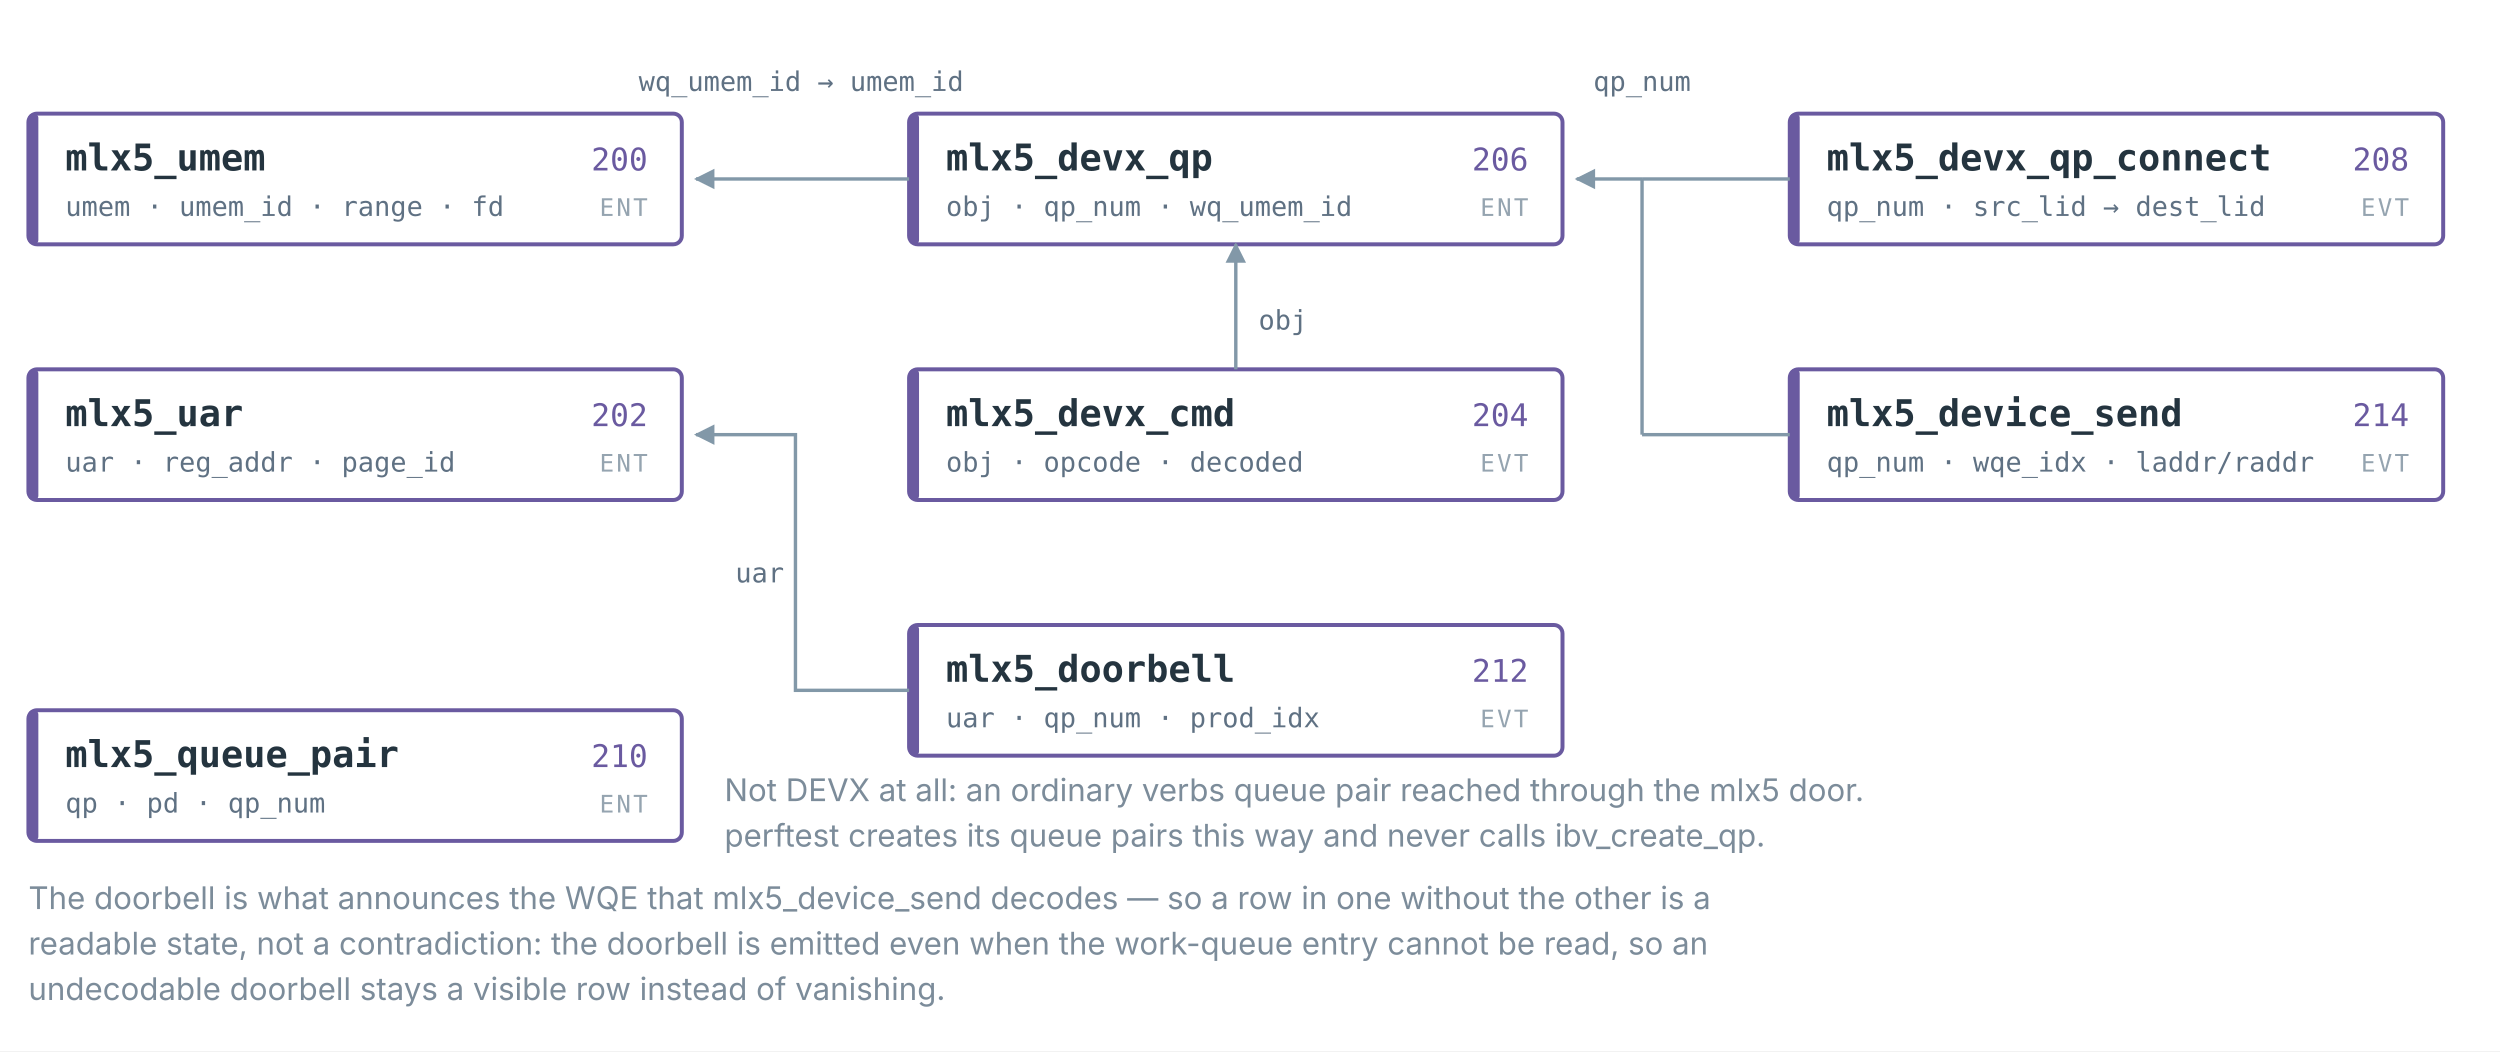
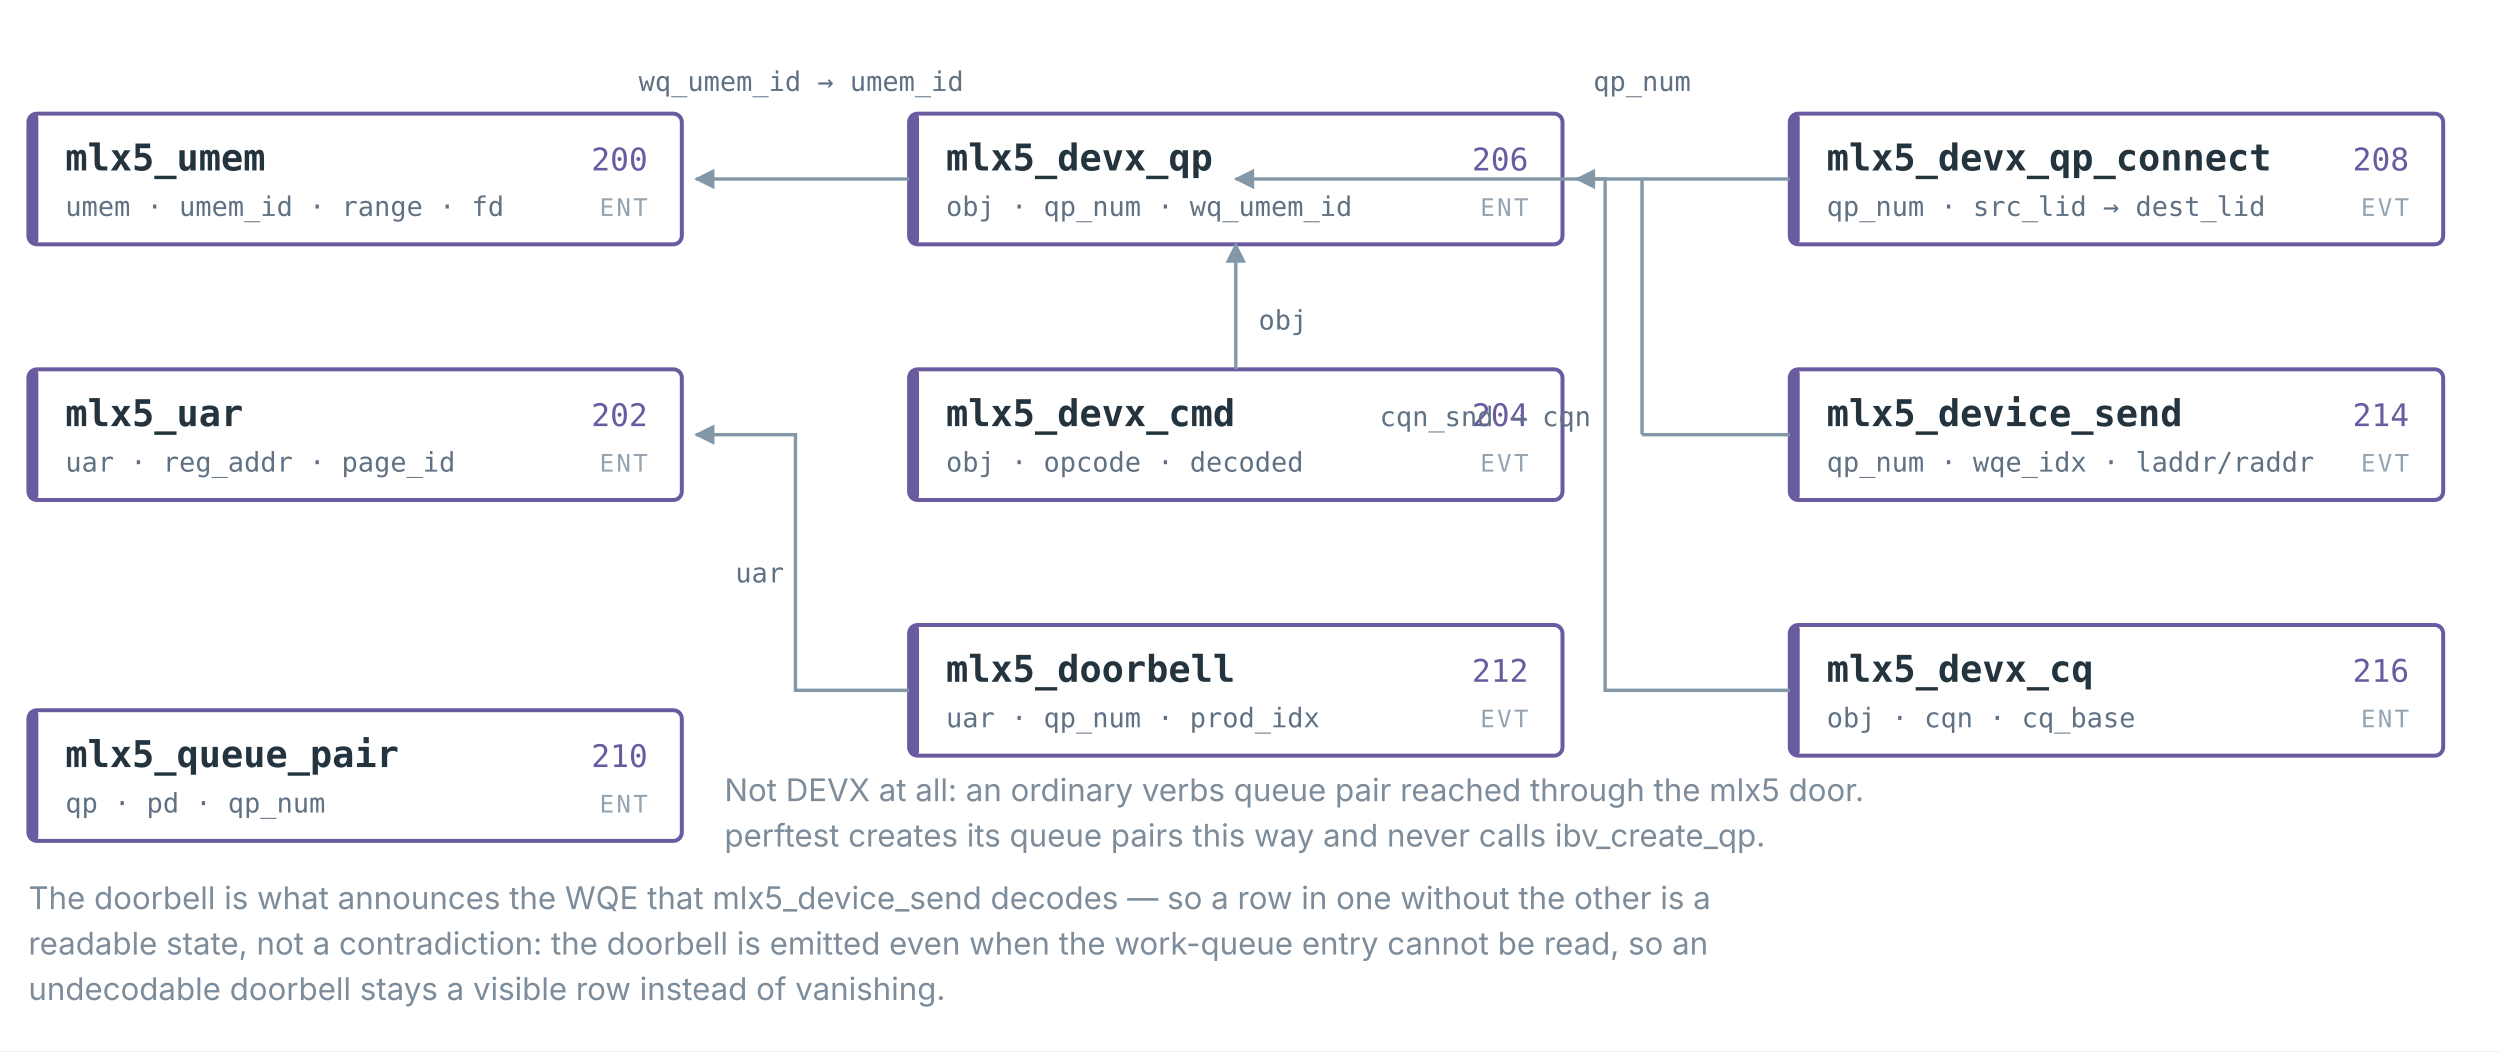
<svg xmlns="http://www.w3.org/2000/svg" viewBox="0 0 880 370" width="1496" height="629" font-family="Inter, Helvetica Neue, Arial, sans-serif">
  <rect width="880.0" height="370.0" fill="#ffffff" />
  <defs>
    <marker id="ar" viewBox="0 0 10 10" refX="9" refY="5" markerWidth="6" markerHeight="6" orient="auto-start-reverse">
      <path d="M0 0 L10 5 L0 10 z" fill="#8298a8" />
    </marker>
  </defs>
  <g>
    <rect x="10" y="40" width="230" height="46" rx="3" fill="#ffffff" stroke="#6a5aa0" stroke-width="1.4" />
    <rect x="10" y="40" width="3.5" height="46" rx="1.5" fill="#6a5aa0" />
    <text x="23" y="60" font-family="ui-monospace, SFMono-Regular, Menlo, monospace" font-size="13" font-weight="600" fill="#24343f">mlx5_umem</text>
    <text x="23" y="76" font-family="ui-monospace, SFMono-Regular, Menlo, monospace" font-size="9.5" fill="#5f7183">umem · umem_id · range · fd</text>
    <text x="228" y="60" fill="#6a5aa0" font-family="ui-monospace, SFMono-Regular, Menlo, monospace" font-size="11" font-weight="500" text-anchor="end">200</text>
    <text x="228" y="76" font-family="ui-monospace, SFMono-Regular, Menlo, monospace" font-size="8.5" letter-spacing="0.8" fill="#95a4b0" text-anchor="end">ENT</text>
  </g>
  <g>
    <rect x="10" y="130" width="230" height="46" rx="3" fill="#ffffff" stroke="#6a5aa0" stroke-width="1.4" />
    <rect x="10" y="130" width="3.5" height="46" rx="1.5" fill="#6a5aa0" />
    <text x="23" y="150" font-family="ui-monospace, SFMono-Regular, Menlo, monospace" font-size="13" font-weight="600" fill="#24343f">mlx5_uar</text>
    <text x="23" y="166" font-family="ui-monospace, SFMono-Regular, Menlo, monospace" font-size="9.5" fill="#5f7183">uar · reg_addr · page_id</text>
    <text x="228" y="150" fill="#6a5aa0" font-family="ui-monospace, SFMono-Regular, Menlo, monospace" font-size="11" font-weight="500" text-anchor="end">202</text>
    <text x="228" y="166" font-family="ui-monospace, SFMono-Regular, Menlo, monospace" font-size="8.5" letter-spacing="0.8" fill="#95a4b0" text-anchor="end">ENT</text>
  </g>
  <g>
    <rect x="320" y="40" width="230" height="46" rx="3" fill="#ffffff" stroke="#6a5aa0" stroke-width="1.4" />
    <rect x="320" y="40" width="3.5" height="46" rx="1.5" fill="#6a5aa0" />
    <text x="333" y="60" font-family="ui-monospace, SFMono-Regular, Menlo, monospace" font-size="13" font-weight="600" fill="#24343f">mlx5_devx_qp</text>
    <text x="333" y="76" font-family="ui-monospace, SFMono-Regular, Menlo, monospace" font-size="9.5" fill="#5f7183">obj · qp_num · wq_umem_id</text>
    <text x="538" y="60" fill="#6a5aa0" font-family="ui-monospace, SFMono-Regular, Menlo, monospace" font-size="11" font-weight="500" text-anchor="end">206</text>
    <text x="538" y="76" font-family="ui-monospace, SFMono-Regular, Menlo, monospace" font-size="8.5" letter-spacing="0.8" fill="#95a4b0" text-anchor="end">ENT</text>
  </g>
  <g>
    <rect x="320" y="130" width="230" height="46" rx="3" fill="#ffffff" stroke="#6a5aa0" stroke-width="1.4" />
    <rect x="320" y="130" width="3.5" height="46" rx="1.5" fill="#6a5aa0" />
    <text x="333" y="150" font-family="ui-monospace, SFMono-Regular, Menlo, monospace" font-size="13" font-weight="600" fill="#24343f">mlx5_devx_cmd</text>
    <text x="333" y="166" font-family="ui-monospace, SFMono-Regular, Menlo, monospace" font-size="9.5" fill="#5f7183">obj · opcode · decoded</text>
    <text x="538" y="150" fill="#6a5aa0" font-family="ui-monospace, SFMono-Regular, Menlo, monospace" font-size="11" font-weight="500" text-anchor="end">204</text>
    <text x="538" y="166" font-family="ui-monospace, SFMono-Regular, Menlo, monospace" font-size="8.5" letter-spacing="0.8" fill="#95a4b0" text-anchor="end">EVT</text>
  </g>
  <g>
    <rect x="320" y="220" width="230" height="46" rx="3" fill="#ffffff" stroke="#6a5aa0" stroke-width="1.4" />
    <rect x="320" y="220" width="3.5" height="46" rx="1.5" fill="#6a5aa0" />
    <text x="333" y="240" font-family="ui-monospace, SFMono-Regular, Menlo, monospace" font-size="13" font-weight="600" fill="#24343f">mlx5_doorbell</text>
    <text x="333" y="256" font-family="ui-monospace, SFMono-Regular, Menlo, monospace" font-size="9.5" fill="#5f7183">uar · qp_num · prod_idx</text>
    <text x="538" y="240" fill="#6a5aa0" font-family="ui-monospace, SFMono-Regular, Menlo, monospace" font-size="11" font-weight="500" text-anchor="end">212</text>
    <text x="538" y="256" font-family="ui-monospace, SFMono-Regular, Menlo, monospace" font-size="8.5" letter-spacing="0.8" fill="#95a4b0" text-anchor="end">EVT</text>
  </g>
  <g>
    <rect x="630" y="40" width="230" height="46" rx="3" fill="#ffffff" stroke="#6a5aa0" stroke-width="1.4" />
    <rect x="630" y="40" width="3.5" height="46" rx="1.5" fill="#6a5aa0" />
    <text x="643" y="60" font-family="ui-monospace, SFMono-Regular, Menlo, monospace" font-size="13" font-weight="600" fill="#24343f">mlx5_devx_qp_connect</text>
    <text x="643" y="76" font-family="ui-monospace, SFMono-Regular, Menlo, monospace" font-size="9.5" fill="#5f7183">qp_num · src_lid → dest_lid</text>
    <text x="848" y="60" fill="#6a5aa0" font-family="ui-monospace, SFMono-Regular, Menlo, monospace" font-size="11" font-weight="500" text-anchor="end">208</text>
    <text x="848" y="76" font-family="ui-monospace, SFMono-Regular, Menlo, monospace" font-size="8.5" letter-spacing="0.8" fill="#95a4b0" text-anchor="end">EVT</text>
  </g>
  <g>
    <rect x="630" y="130" width="230" height="46" rx="3" fill="#ffffff" stroke="#6a5aa0" stroke-width="1.4" />
    <rect x="630" y="130" width="3.5" height="46" rx="1.5" fill="#6a5aa0" />
    <text x="643" y="150" font-family="ui-monospace, SFMono-Regular, Menlo, monospace" font-size="13" font-weight="600" fill="#24343f">mlx5_device_send</text>
    <text x="643" y="166" font-family="ui-monospace, SFMono-Regular, Menlo, monospace" font-size="9.5" fill="#5f7183">qp_num · wqe_idx · laddr/raddr</text>
    <text x="848" y="150" fill="#6a5aa0" font-family="ui-monospace, SFMono-Regular, Menlo, monospace" font-size="11" font-weight="500" text-anchor="end">214</text>
    <text x="848" y="166" font-family="ui-monospace, SFMono-Regular, Menlo, monospace" font-size="8.5" letter-spacing="0.8" fill="#95a4b0" text-anchor="end">EVT</text>
  </g>
  <g>
+     <rect x="630" y="220" width="230" height="46" rx="3" fill="#ffffff" stroke="#6a5aa0" stroke-width="1.4" />
+     <rect x="630" y="220" width="3.5" height="46" rx="1.5" fill="#6a5aa0" />
+     <text x="643" y="240" font-family="ui-monospace, SFMono-Regular, Menlo, monospace" font-size="13" font-weight="600" fill="#24343f">mlx5_devx_cq</text>
+     <text x="643" y="256" font-family="ui-monospace, SFMono-Regular, Menlo, monospace" font-size="9.5" fill="#5f7183">obj · cqn · cq_base</text>
+     <text x="848" y="240" fill="#6a5aa0" font-family="ui-monospace, SFMono-Regular, Menlo, monospace" font-size="11" font-weight="500" text-anchor="end">216</text>
+     <text x="848" y="256" font-family="ui-monospace, SFMono-Regular, Menlo, monospace" font-size="8.5" letter-spacing="0.8" fill="#95a4b0" text-anchor="end">ENT</text>
+   </g>
+   <g>
    <rect x="10" y="250" width="230" height="46" rx="3" fill="#ffffff" stroke="#6a5aa0" stroke-width="1.4" />
    <rect x="10" y="250" width="3.5" height="46" rx="1.5" fill="#6a5aa0" />
    <text x="23" y="270" font-family="ui-monospace, SFMono-Regular, Menlo, monospace" font-size="13" font-weight="600" fill="#24343f">mlx5_queue_pair</text>
    <text x="23" y="286" font-family="ui-monospace, SFMono-Regular, Menlo, monospace" font-size="9.5" fill="#5f7183">qp · pd · qp_num</text>
    <text x="228" y="270" fill="#6a5aa0" font-family="ui-monospace, SFMono-Regular, Menlo, monospace" font-size="11" font-weight="500" text-anchor="end">210</text>
    <text x="228" y="286" font-family="ui-monospace, SFMono-Regular, Menlo, monospace" font-size="8.5" letter-spacing="0.8" fill="#95a4b0" text-anchor="end">ENT</text>
  </g>
+   <path d="M630 243 H565 V63 H435" fill="none" stroke="#8298a8" stroke-width="1.2" marker-end="url(#ar)" />
+   <text x="560" y="150" text-anchor="end" font-family="ui-monospace, SFMono-Regular, Menlo, monospace" font-size="9.5" fill="#5f7183">cqn_snd → cqn</text>
  <path d="M320 63 H245" fill="none" stroke="#8298a8" stroke-width="1.2" marker-end="url(#ar)" />
  <text x="282" y="32" text-anchor="middle" font-family="ui-monospace, SFMono-Regular, Menlo, monospace" font-size="9.5" fill="#5f7183">wq_umem_id → umem_id</text>
  <path d="M435 130 V86" fill="none" stroke="#8298a8" stroke-width="1.2" marker-end="url(#ar)" />
  <text x="443" y="116" text-anchor="start" font-family="ui-monospace, SFMono-Regular, Menlo, monospace" font-size="9.5" fill="#5f7183">obj</text>
  <path d="M320 243 H280 V153 H245" fill="none" stroke="#8298a8" stroke-width="1.2" marker-end="url(#ar)" />
  <text x="276" y="205" text-anchor="end" font-family="ui-monospace, SFMono-Regular, Menlo, monospace" font-size="9.5" fill="#5f7183">uar</text>
  <path d="M630 63 H578" fill="none" stroke="#8298a8" stroke-width="1.2" />
  <path d="M630 153 H578" fill="none" stroke="#8298a8" stroke-width="1.2" />
  <path d="M578 63 V153" fill="none" stroke="#8298a8" stroke-width="1.2" />
  <path d="M578 63 H555" fill="none" stroke="#8298a8" stroke-width="1.2" marker-end="url(#ar)" />
  <text x="578" y="32" text-anchor="middle" font-family="ui-monospace, SFMono-Regular, Menlo, monospace" font-size="9.5" fill="#5f7183">qp_num</text>
  <text x="10" y="320" text-anchor="start" font-family="Inter, Helvetica Neue, Arial, sans-serif" font-size="11" fill="#7c8c9a">The doorbell is what announces the WQE that mlx5_device_send decodes — so a row in one without the other is a</text>
  <text x="10" y="336" text-anchor="start" font-family="Inter, Helvetica Neue, Arial, sans-serif" font-size="11" fill="#7c8c9a">readable state, not a contradiction: the doorbell is emitted even when the work-queue entry cannot be read, so an</text>
  <text x="10" y="352" text-anchor="start" font-family="Inter, Helvetica Neue, Arial, sans-serif" font-size="11" fill="#7c8c9a">undecodable doorbell stays a visible row instead of vanishing.</text>
  <text x="255" y="282" text-anchor="start" font-family="Inter, Helvetica Neue, Arial, sans-serif" font-size="11" fill="#7c8c9a">Not DEVX at all: an ordinary verbs queue pair reached through the mlx5 door.</text>
  <text x="255" y="298" text-anchor="start" font-family="Inter, Helvetica Neue, Arial, sans-serif" font-size="11" fill="#7c8c9a">perftest creates its queue pairs this way and never calls ibv_create_qp.</text>
</svg>
